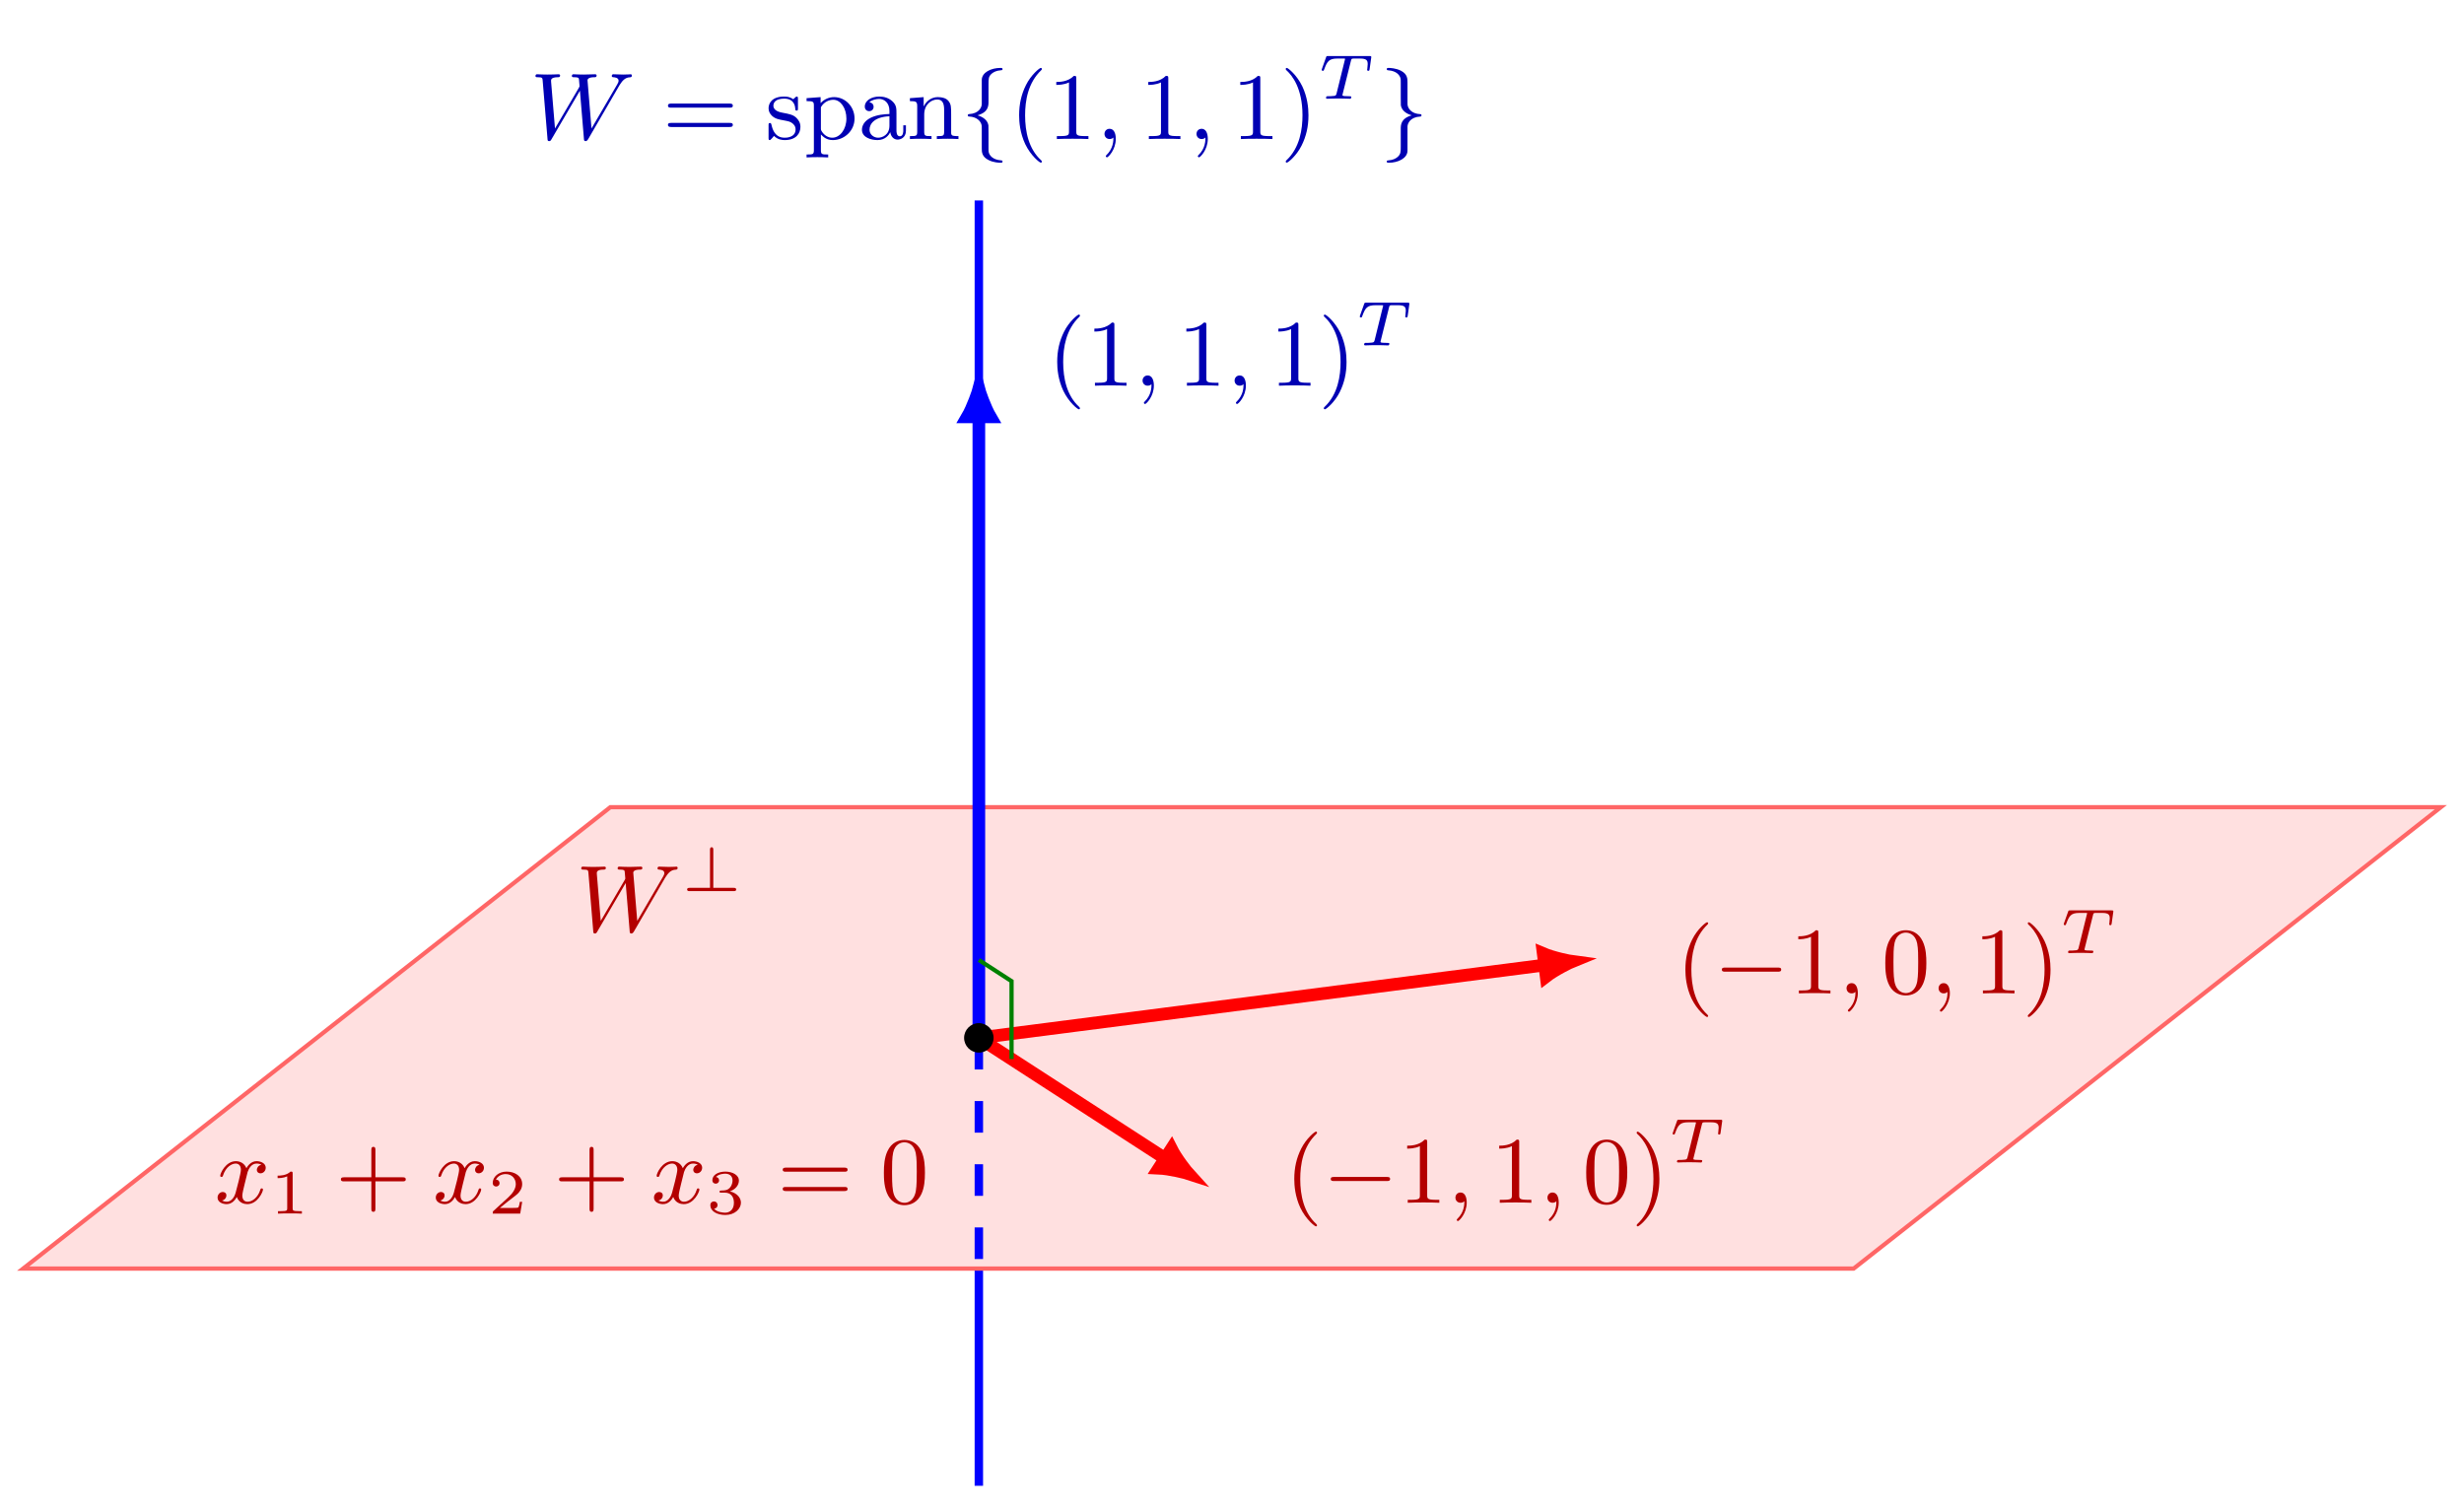
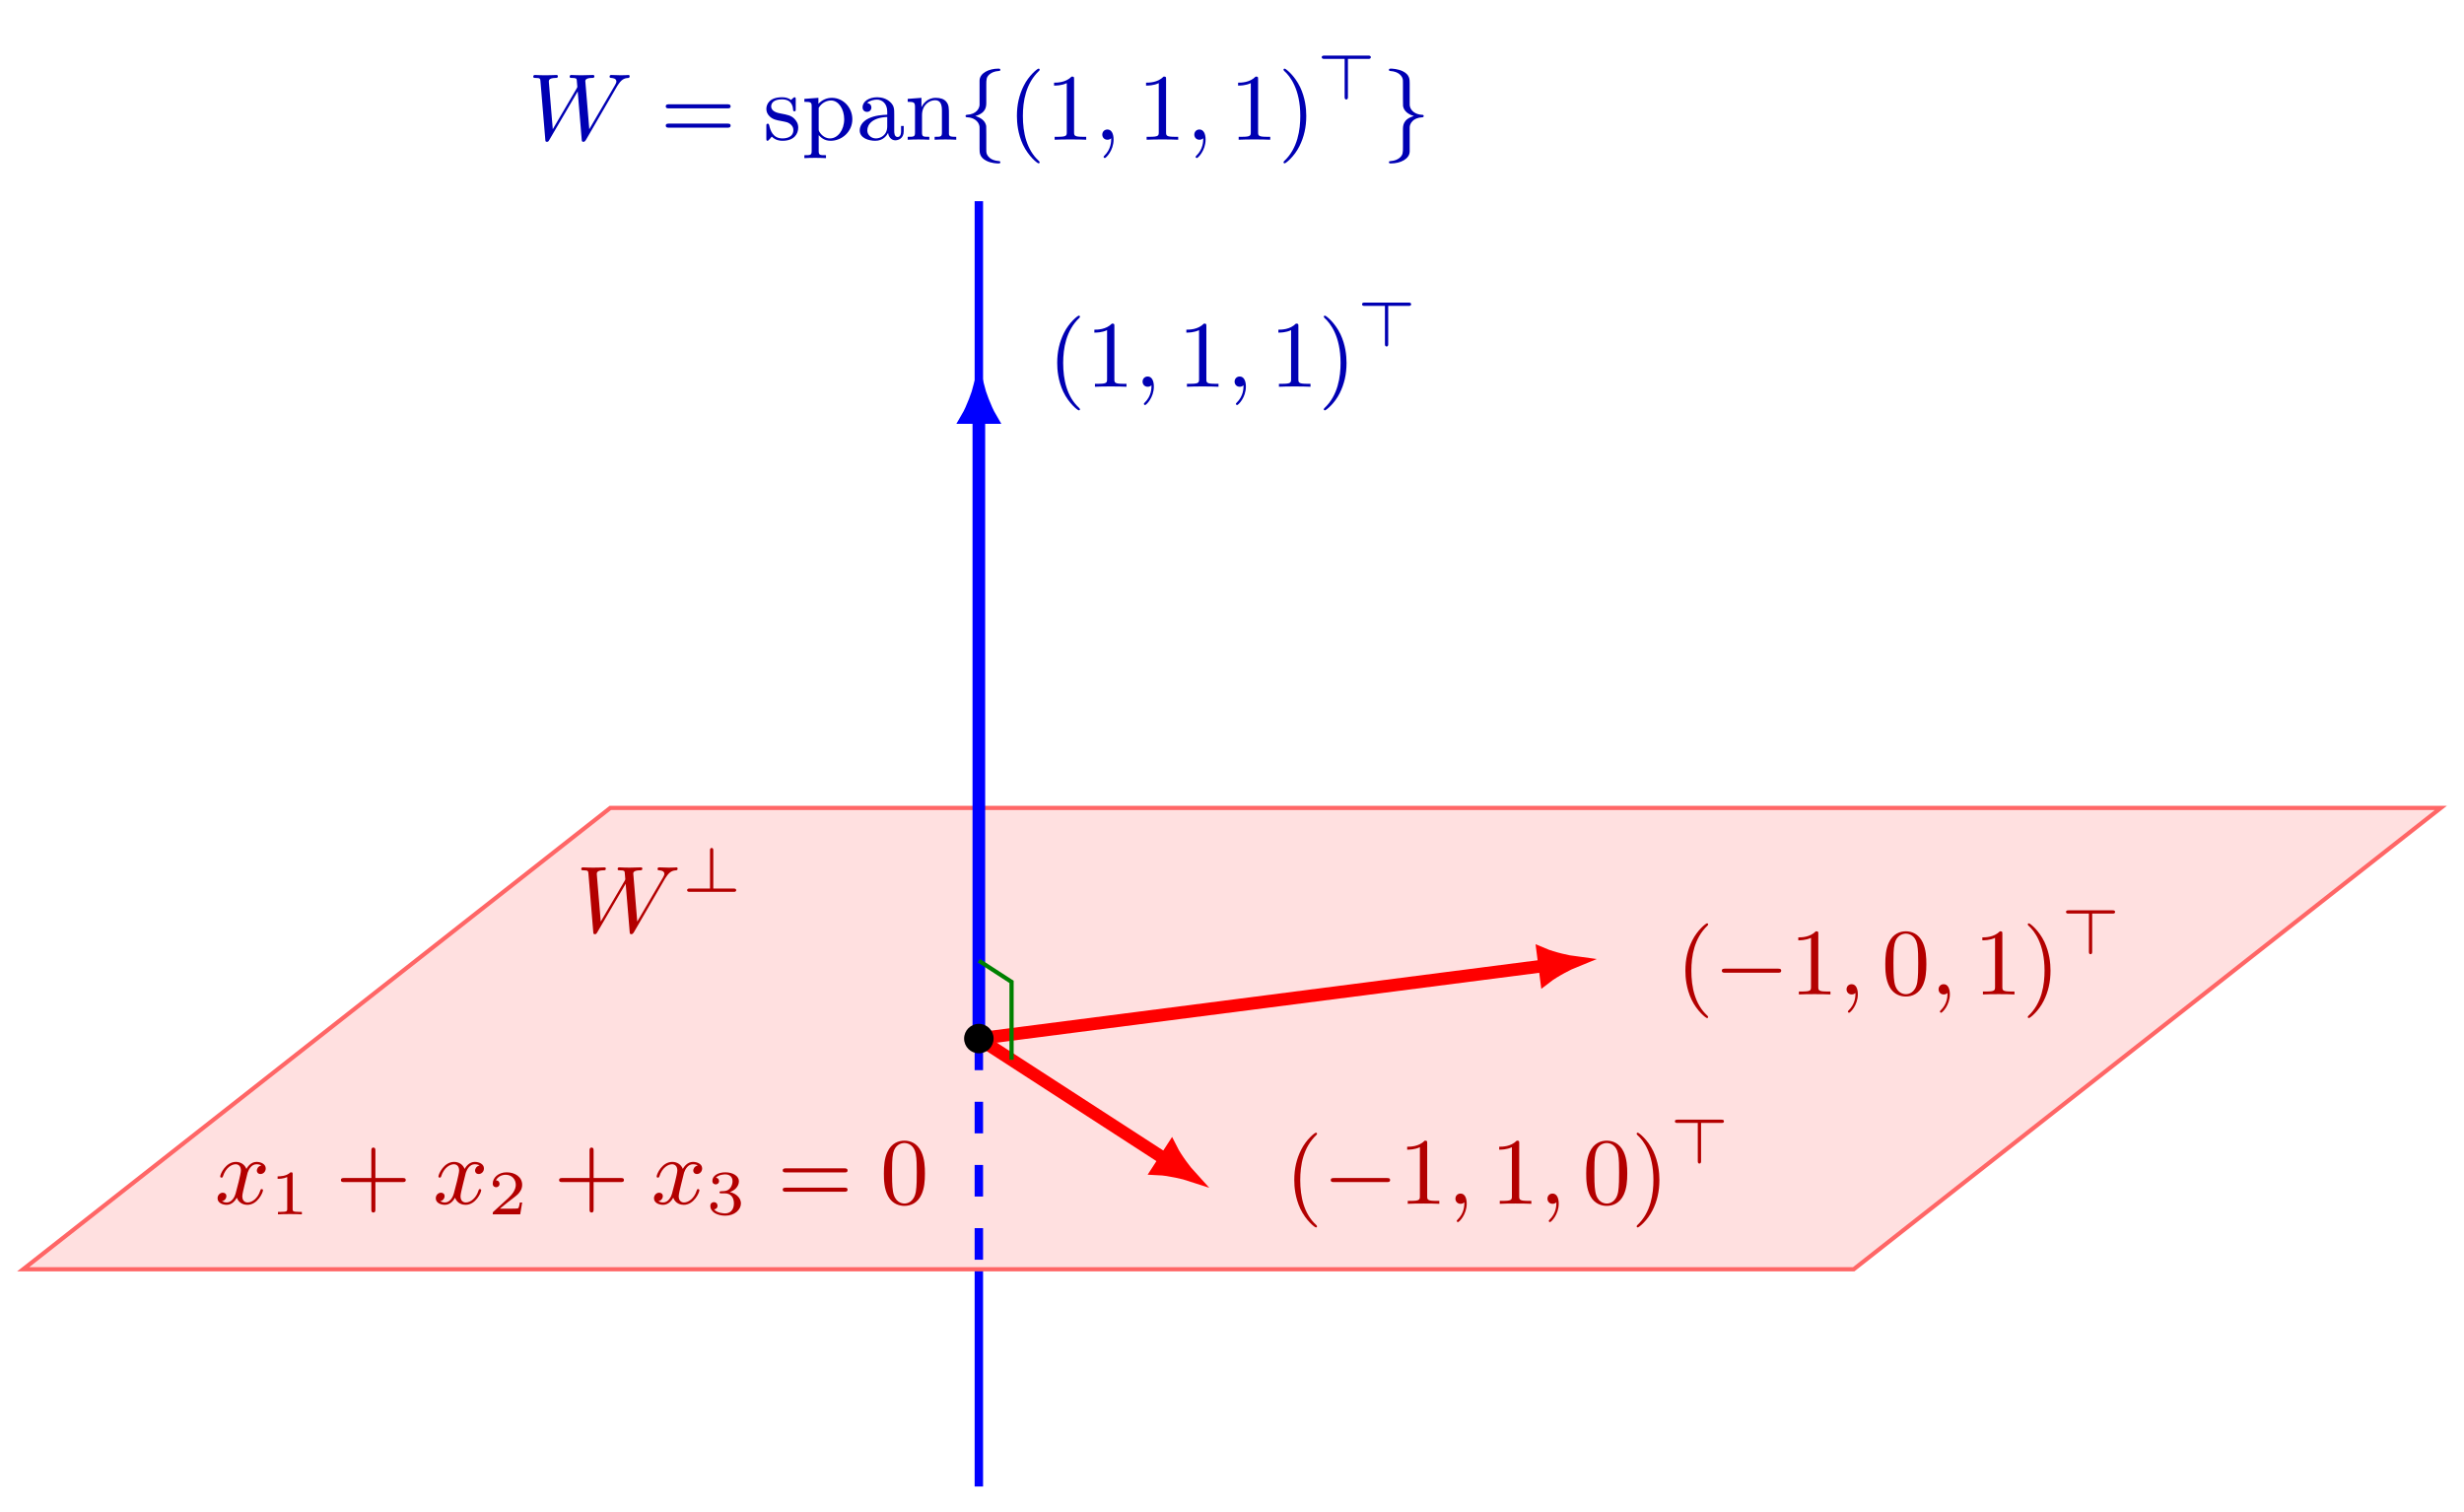
- <svg xmlns="http://www.w3.org/2000/svg" xmlns:xlink="http://www.w3.org/1999/xlink" version="1.1" viewBox="0 0 233.139 142.965">
+ <svg xmlns="http://www.w3.org/2000/svg" xmlns:xlink="http://www.w3.org/1999/xlink" version="1.1" viewBox="0 0 233.139 143.032">
  <defs>
-     <path id="g5-1" d="M2.147-3.797C2.147-3.977 2.123-3.977 1.944-3.977C1.549-3.594 .939-3.594 .724-3.594V-3.361C.879-3.361 1.274-3.361 1.633-3.528V-.508C1.633-.311 1.633-.233 1.017-.233H.759V0C1.088-.024 1.555-.024 1.89-.024S2.691-.024 3.02 0V-.233H2.763C2.147-.233 2.147-.311 2.147-.508V-3.797Z" />
-     <path id="g5-2" d="M3.217-1.118H2.996C2.984-1.035 2.924-.64 2.835-.574C2.793-.538 2.308-.538 2.225-.538H1.106L1.872-1.16C2.075-1.322 2.607-1.704 2.793-1.884C2.972-2.063 3.217-2.368 3.217-2.793C3.217-3.54 2.542-3.977 1.74-3.977C.969-3.977 .431-3.468 .431-2.906C.431-2.601 .688-2.565 .753-2.565C.903-2.565 1.076-2.673 1.076-2.888C1.076-3.02 .999-3.211 .736-3.211C.873-3.516 1.238-3.743 1.65-3.743C2.278-3.743 2.613-3.277 2.613-2.793C2.613-2.368 2.332-1.932 1.914-1.549L.496-.251C.437-.191 .431-.185 .431 0H3.032L3.217-1.118Z" />
-     <path id="g5-3" d="M1.758-1.985C2.266-1.985 2.607-1.645 2.607-1.035C2.607-.377 2.213-.09 1.776-.09C1.615-.09 .999-.126 .73-.472C.963-.496 1.058-.652 1.058-.813C1.058-1.017 .915-1.154 .718-1.154C.556-1.154 .377-1.052 .377-.801C.377-.209 1.035 .126 1.794 .126C2.679 .126 3.271-.443 3.271-1.035C3.271-1.471 2.936-1.932 2.225-2.111C2.697-2.266 3.08-2.649 3.08-3.14C3.08-3.618 2.518-3.977 1.8-3.977C1.1-3.977 .568-3.654 .568-3.163C.568-2.906 .765-2.835 .885-2.835C1.041-2.835 1.202-2.942 1.202-3.151C1.202-3.337 1.07-3.444 .909-3.468C1.19-3.779 1.734-3.779 1.788-3.779C2.093-3.779 2.476-3.636 2.476-3.14C2.476-2.811 2.29-2.237 1.692-2.201C1.585-2.195 1.423-2.183 1.369-2.183C1.31-2.177 1.244-2.171 1.244-2.081C1.244-1.985 1.31-1.985 1.411-1.985H1.758Z" />
-     <path id="g4-1" d="M3.032-3.905C3.032-4.001 3.032-4.15 2.876-4.15S2.721-3.995 2.721-3.905V-.311H.801C.712-.311 .556-.311 .556-.155S.712 0 .801 0H4.951C5.047 0 5.197 0 5.197-.155S5.047-.311 4.951-.311H3.032V-3.905Z" />
-     <path id="g3-1" d="M3.11-3.6C3.157-3.791 3.169-3.803 3.415-3.803H3.965C4.605-3.803 4.694-3.618 4.694-3.271C4.694-3.187 4.682-3.026 4.658-2.841C4.652-2.823 4.64-2.757 4.64-2.739C4.64-2.679 4.688-2.643 4.754-2.643C4.85-2.643 4.862-2.703 4.874-2.793L5.035-3.941C5.035-4.042 4.969-4.042 4.85-4.042H.963C.807-4.042 .795-4.042 .753-3.917L.365-2.829C.341-2.757 .341-2.739 .341-2.733C.341-2.715 .347-2.643 .449-2.643C.532-2.643 .538-2.661 .592-2.817C.861-3.546 1.047-3.803 1.818-3.803H2.362C2.476-3.803 2.488-3.803 2.559-3.785L1.752-.514C1.71-.347 1.68-.293 1.513-.269C1.346-.239 .999-.239 .993-.239C.837-.239 .825-.239 .801-.221C.771-.197 .748-.114 .748-.084C.748-.078 .759 0 .861 0C1.023 0 1.202-.018 1.363-.018C1.603-.018 1.758-.024 1.92-.024C2.099-.024 2.278-.018 2.458-.018C2.631-.018 2.823 0 2.996 0C3.044 0 3.086 0 3.11-.042C3.122-.06 3.145-.132 3.145-.155C3.128-.239 3.086-.239 2.9-.239C2.769-.239 2.643-.245 2.512-.251C2.374-.263 2.302-.269 2.302-.359L3.11-3.6Z" />
+     <path id="g4-1" d="M2.147-3.797C2.147-3.977 2.123-3.977 1.944-3.977C1.549-3.594 .939-3.594 .724-3.594V-3.361C.879-3.361 1.274-3.361 1.633-3.528V-.508C1.633-.311 1.633-.233 1.017-.233H.759V0C1.088-.024 1.555-.024 1.89-.024S2.691-.024 3.02 0V-.233H2.763C2.147-.233 2.147-.311 2.147-.508V-3.797Z" />
+     <path id="g4-2" d="M3.217-1.118H2.996C2.984-1.035 2.924-.64 2.835-.574C2.793-.538 2.308-.538 2.225-.538H1.106L1.872-1.16C2.075-1.322 2.607-1.704 2.793-1.884C2.972-2.063 3.217-2.368 3.217-2.793C3.217-3.54 2.542-3.977 1.74-3.977C.969-3.977 .431-3.468 .431-2.906C.431-2.601 .688-2.565 .753-2.565C.903-2.565 1.076-2.673 1.076-2.888C1.076-3.02 .999-3.211 .736-3.211C.873-3.516 1.238-3.743 1.65-3.743C2.278-3.743 2.613-3.277 2.613-2.793C2.613-2.368 2.332-1.932 1.914-1.549L.496-.251C.437-.191 .431-.185 .431 0H3.032L3.217-1.118Z" />
+     <path id="g4-3" d="M1.758-1.985C2.266-1.985 2.607-1.645 2.607-1.035C2.607-.377 2.213-.09 1.776-.09C1.615-.09 .999-.126 .73-.472C.963-.496 1.058-.652 1.058-.813C1.058-1.017 .915-1.154 .718-1.154C.556-1.154 .377-1.052 .377-.801C.377-.209 1.035 .126 1.794 .126C2.679 .126 3.271-.443 3.271-1.035C3.271-1.471 2.936-1.932 2.225-2.111C2.697-2.266 3.08-2.649 3.08-3.14C3.08-3.618 2.518-3.977 1.8-3.977C1.1-3.977 .568-3.654 .568-3.163C.568-2.906 .765-2.835 .885-2.835C1.041-2.835 1.202-2.942 1.202-3.151C1.202-3.337 1.07-3.444 .909-3.468C1.19-3.779 1.734-3.779 1.788-3.779C2.093-3.779 2.476-3.636 2.476-3.14C2.476-2.811 2.29-2.237 1.692-2.201C1.585-2.195 1.423-2.183 1.369-2.183C1.31-2.177 1.244-2.171 1.244-2.081C1.244-1.985 1.31-1.985 1.411-1.985H1.758Z" />
+     <path id="g3-1" d="M3.032-3.839H4.951C5.047-3.839 5.197-3.839 5.197-3.995S5.047-4.15 4.951-4.15H.801C.712-4.15 .556-4.15 .556-3.995S.712-3.839 .801-3.839H2.721V-.245C2.721-.155 2.721 0 2.876 0S3.032-.15 3.032-.245V-3.839Z" />
+     <path id="g3-2" d="M3.032-3.905C3.032-4.001 3.032-4.15 2.876-4.15S2.721-3.995 2.721-3.905V-.311H.801C.712-.311 .556-.311 .556-.155S.712 0 .801 0H4.951C5.047 0 5.197 0 5.197-.155S5.047-.311 4.951-.311H3.032V-3.905Z" />
+     <path id="g2-1" d="M1.633-.144C1.633 .152 1.633 .888 .969 1.525C.915 1.579 .915 1.588 .915 1.624C.915 1.686 .978 1.731 1.032 1.731C1.13 1.731 1.857 1.032 1.857-.018C1.857-.574 1.659-.969 1.274-.969C.969-.969 .789-.736 .789-.484S.969 0 1.274 0C1.408 0 1.543-.045 1.633-.144Z" />
+     <path id="g2-2" d="M8.468-5.086C8.504-5.14 8.566-5.238 8.62-5.31C8.961-5.804 9.275-5.831 9.526-5.848C9.643-5.857 9.643-6.001 9.643-6.01C9.643-6.064 9.607-6.127 9.535-6.127C9.49-6.127 9.311-6.1 8.818-6.1C8.513-6.1 8.199-6.127 7.912-6.127C7.858-6.127 7.741-6.127 7.741-5.965C7.741-5.857 7.84-5.848 7.876-5.848C8.001-5.839 8.387-5.822 8.387-5.508C8.387-5.445 8.369-5.355 8.261-5.176L5.822-.996L5.445-5.561C5.445-5.66 5.534-5.848 6.091-5.848C6.198-5.848 6.306-5.848 6.306-6.01C6.306-6.091 6.243-6.127 6.171-6.127C5.929-6.127 5.328-6.1 5.086-6.1C4.754-6.1 4.736-6.1 4.593-6.109C4.476-6.118 4.234-6.127 4.126-6.127C4.081-6.127 3.965-6.127 3.965-5.965C3.965-5.848 4.063-5.848 4.171-5.848C4.584-5.848 4.62-5.786 4.637-5.642C4.646-5.588 4.691-5.041 4.691-5.023C4.691-4.987 4.691-4.96 4.629-4.853L2.368-.996L2-5.418C1.982-5.597 1.964-5.839 2.628-5.848C2.745-5.848 2.852-5.848 2.852-6.01C2.852-6.118 2.754-6.127 2.718-6.127C2.556-6.127 2.368-6.109 2.198-6.109C2.018-6.109 1.821-6.1 1.642-6.1C1.48-6.1 1.256-6.1 1.148-6.109C1.067-6.109 .753-6.127 .682-6.127C.646-6.127 .52-6.127 .52-5.965C.52-5.848 .619-5.848 .727-5.848C1.175-5.848 1.184-5.777 1.202-5.534L1.659-.027C1.668 .126 1.677 .197 1.812 .197C1.938 .197 1.964 .144 2.045 .009L4.727-4.575L5.104-.045C5.113 .117 5.122 .197 5.265 .197C5.301 .197 5.4 .197 5.508 .009L8.468-5.086Z" />
+     <path id="g2-3" d="M4.413-3.624C4.081-3.561 3.983-3.274 3.983-3.14C3.983-2.969 4.108-2.817 4.333-2.817C4.584-2.817 4.826-3.032 4.826-3.346C4.826-3.758 4.377-3.965 3.956-3.965C3.418-3.965 3.104-3.489 2.996-3.301C2.826-3.74 2.431-3.965 2-3.965C1.041-3.965 .52-2.817 .52-2.583C.52-2.503 .583-2.476 .646-2.476C.727-2.476 .753-2.521 .771-2.574C1.049-3.462 1.642-3.74 1.982-3.74C2.243-3.74 2.476-3.57 2.476-3.148C2.476-2.826 2.09-1.39 1.973-.96C1.902-.682 1.633-.126 1.139-.126C.96-.126 .771-.188 .682-.242C.924-.287 1.103-.493 1.103-.727C1.103-.951 .933-1.049 .762-1.049C.502-1.049 .269-.825 .269-.52C.269-.081 .753 .099 1.13 .099C1.65 .099 1.955-.332 2.09-.574C2.314 .018 2.843 .099 3.086 .099C4.054 .099 4.566-1.067 4.566-1.283C4.566-1.328 4.539-1.39 4.449-1.39C4.35-1.39 4.341-1.354 4.297-1.22C4.099-.574 3.579-.126 3.113-.126C2.852-.126 2.61-.287 2.61-.718C2.61-.915 2.736-1.408 2.817-1.749C2.852-1.911 3.095-2.879 3.113-2.942C3.22-3.265 3.489-3.74 3.947-3.74C4.108-3.74 4.279-3.714 4.413-3.624Z" />
    <path id="g1-1" d="M6.055-2.054C6.216-2.054 6.387-2.054 6.387-2.251C6.387-2.44 6.207-2.44 6.055-2.44H1.103C.951-2.44 .771-2.44 .771-2.251C.771-2.054 .942-2.054 1.103-2.054H6.055Z" />
    <path id="g1-2" d="M2.619-5.167C2.619-5.705 2.619-5.911 2.915-6.18C3.095-6.333 3.364-6.476 3.776-6.503C3.875-6.512 3.947-6.512 3.947-6.611C3.947-6.728 3.866-6.728 3.749-6.728C2.87-6.728 1.991-6.306 1.982-5.597V-3.301C1.973-2.996 1.713-2.404 .771-2.359C.691-2.35 .655-2.296 .655-2.243C.655-2.135 .745-2.126 .816-2.126C1.444-2.099 1.875-1.74 1.964-1.319C1.982-1.238 1.982-1.22 1.982-.906V.87C1.982 1.22 1.982 1.659 2.61 1.982C3.086 2.234 3.651 2.243 3.749 2.243C3.866 2.243 3.947 2.243 3.947 2.126C3.947 2.027 3.857 2.018 3.812 2.018C2.987 1.964 2.709 1.516 2.646 1.274C2.619 1.166 2.619 1.148 2.619 .825V-.52C2.619-.78 2.619-1.22 2.61-1.301C2.521-1.803 2.081-2.099 1.579-2.243C2.619-2.539 2.619-3.157 2.619-3.552V-5.167Z" />
    <path id="g1-3" d="M2.619-1.184C2.628-1.489 2.888-2.081 3.83-2.126C3.911-2.135 3.947-2.189 3.947-2.243C3.947-2.35 3.857-2.359 3.785-2.359C3.157-2.386 2.727-2.745 2.637-3.166C2.619-3.247 2.619-3.265 2.619-3.579V-5.355C2.619-5.705 2.619-6.144 1.991-6.467C1.516-6.71 .951-6.728 .852-6.728C.745-6.728 .655-6.728 .655-6.611C.655-6.512 .745-6.503 .789-6.503C1.615-6.449 1.893-6.001 1.955-5.759C1.982-5.651 1.982-5.633 1.982-5.31V-3.965C1.982-3.705 1.982-3.265 1.991-3.184C2.081-2.682 2.521-2.386 3.023-2.243C1.982-1.946 1.982-1.328 1.982-.933V.682C1.982 1.22 1.982 1.426 1.686 1.695C1.507 1.848 1.238 1.991 .825 2.018C.727 2.027 .655 2.027 .655 2.126C.655 2.243 .745 2.243 .852 2.243C1.731 2.243 2.61 1.821 2.619 1.112V-1.184Z" />
-     <path id="g2-1" d="M1.633-.144C1.633 .152 1.633 .888 .969 1.525C.915 1.579 .915 1.588 .915 1.624C.915 1.686 .978 1.731 1.032 1.731C1.13 1.731 1.857 1.032 1.857-.018C1.857-.574 1.659-.969 1.274-.969C.969-.969 .789-.736 .789-.484S.969 0 1.274 0C1.408 0 1.543-.045 1.633-.144Z" />
-     <path id="g2-2" d="M8.468-5.086C8.504-5.14 8.566-5.238 8.62-5.31C8.961-5.804 9.275-5.831 9.526-5.848C9.643-5.857 9.643-6.001 9.643-6.01C9.643-6.064 9.607-6.127 9.535-6.127C9.49-6.127 9.311-6.1 8.818-6.1C8.513-6.1 8.199-6.127 7.912-6.127C7.858-6.127 7.741-6.127 7.741-5.965C7.741-5.857 7.84-5.848 7.876-5.848C8.001-5.839 8.387-5.822 8.387-5.508C8.387-5.445 8.369-5.355 8.261-5.176L5.822-.996L5.445-5.561C5.445-5.66 5.534-5.848 6.091-5.848C6.198-5.848 6.306-5.848 6.306-6.01C6.306-6.091 6.243-6.127 6.171-6.127C5.929-6.127 5.328-6.1 5.086-6.1C4.754-6.1 4.736-6.1 4.593-6.109C4.476-6.118 4.234-6.127 4.126-6.127C4.081-6.127 3.965-6.127 3.965-5.965C3.965-5.848 4.063-5.848 4.171-5.848C4.584-5.848 4.62-5.786 4.637-5.642C4.646-5.588 4.691-5.041 4.691-5.023C4.691-4.987 4.691-4.96 4.629-4.853L2.368-.996L2-5.418C1.982-5.597 1.964-5.839 2.628-5.848C2.745-5.848 2.852-5.848 2.852-6.01C2.852-6.118 2.754-6.127 2.718-6.127C2.556-6.127 2.368-6.109 2.198-6.109C2.018-6.109 1.821-6.1 1.642-6.1C1.48-6.1 1.256-6.1 1.148-6.109C1.067-6.109 .753-6.127 .682-6.127C.646-6.127 .52-6.127 .52-5.965C.52-5.848 .619-5.848 .727-5.848C1.175-5.848 1.184-5.777 1.202-5.534L1.659-.027C1.668 .126 1.677 .197 1.812 .197C1.938 .197 1.964 .144 2.045 .009L4.727-4.575L5.104-.045C5.113 .117 5.122 .197 5.265 .197C5.301 .197 5.4 .197 5.508 .009L8.468-5.086Z" />
-     <path id="g2-3" d="M4.413-3.624C4.081-3.561 3.983-3.274 3.983-3.14C3.983-2.969 4.108-2.817 4.333-2.817C4.584-2.817 4.826-3.032 4.826-3.346C4.826-3.758 4.377-3.965 3.956-3.965C3.418-3.965 3.104-3.489 2.996-3.301C2.826-3.74 2.431-3.965 2-3.965C1.041-3.965 .52-2.817 .52-2.583C.52-2.503 .583-2.476 .646-2.476C.727-2.476 .753-2.521 .771-2.574C1.049-3.462 1.642-3.74 1.982-3.74C2.243-3.74 2.476-3.57 2.476-3.148C2.476-2.826 2.09-1.39 1.973-.96C1.902-.682 1.633-.126 1.139-.126C.96-.126 .771-.188 .682-.242C.924-.287 1.103-.493 1.103-.727C1.103-.951 .933-1.049 .762-1.049C.502-1.049 .269-.825 .269-.52C.269-.081 .753 .099 1.13 .099C1.65 .099 1.955-.332 2.09-.574C2.314 .018 2.843 .099 3.086 .099C4.054 .099 4.566-1.067 4.566-1.283C4.566-1.328 4.539-1.39 4.449-1.39C4.35-1.39 4.341-1.354 4.297-1.22C4.099-.574 3.579-.126 3.113-.126C2.852-.126 2.61-.287 2.61-.718C2.61-.915 2.736-1.408 2.817-1.749C2.852-1.911 3.095-2.879 3.113-2.942C3.22-3.265 3.489-3.74 3.947-3.74C4.108-3.74 4.279-3.714 4.413-3.624Z" />
    <path id="g0-1" d="M3.059 2.135C3.059 2.09 3.032 2.063 2.978 2C1.821 .942 1.471-.673 1.471-2.243C1.471-3.633 1.74-5.319 3.005-6.521C3.041-6.557 3.059-6.584 3.059-6.629C3.059-6.692 3.014-6.728 2.951-6.728C2.843-6.728 2.036-6.082 1.552-5.104C1.121-4.243 .906-3.319 .906-2.251C.906-1.606 .987-.583 1.48 .475C2.009 1.579 2.843 2.234 2.951 2.234C3.014 2.234 3.059 2.198 3.059 2.135Z" />
    <path id="g0-2" d="M2.673-2.251C2.673-2.987 2.565-3.974 2.099-4.969C1.57-6.073 .736-6.728 .628-6.728C.538-6.728 .52-6.656 .52-6.629C.52-6.584 .538-6.557 .601-6.494C1.121-6.028 2.108-4.808 2.108-2.251C2.108-.969 1.875 .816 .574 2.027C.556 2.054 .52 2.09 .52 2.135C.52 2.162 .538 2.234 .628 2.234C.736 2.234 1.543 1.588 2.027 .61C2.458-.251 2.673-1.175 2.673-2.251Z" />
    <path id="g0-3" d="M6.333-2.054C6.458-2.054 6.647-2.054 6.647-2.243C6.647-2.44 6.476-2.44 6.333-2.44H3.776V-5.005C3.776-5.149 3.776-5.319 3.579-5.319C3.391-5.319 3.391-5.131 3.391-5.005V-2.44H.825C.7-2.44 .511-2.44 .511-2.251C.511-2.054 .682-2.054 .825-2.054H3.391V.511C3.391 .655 3.391 .825 3.588 .825C3.776 .825 3.776 .637 3.776 .511V-2.054H6.333Z" />
    <path id="g0-4" d="M4.243-2.87C4.243-3.471 4.216-4.243 3.902-4.916C3.507-5.759 2.826-5.974 2.305-5.974C1.767-5.974 1.085-5.759 .691-4.898C.404-4.279 .359-3.552 .359-2.87C.359-2.287 .377-1.417 .762-.709C1.184 .054 1.884 .197 2.296 .197C2.879 .197 3.543-.054 3.92-.879C4.189-1.48 4.243-2.153 4.243-2.87ZM2.305-.027C2.036-.027 1.39-.152 1.22-1.166C1.13-1.695 1.13-2.467 1.13-2.978C1.13-3.588 1.13-4.297 1.238-4.79C1.417-5.588 1.991-5.75 2.296-5.75C2.637-5.75 3.202-5.57 3.373-4.736C3.471-4.243 3.471-3.543 3.471-2.978C3.471-2.422 3.471-1.668 3.382-1.139C3.193-.117 2.53-.027 2.305-.027Z" />
    <path id="g0-5" d="M2.727-5.732C2.727-5.956 2.718-5.974 2.494-5.974C1.938-5.4 1.112-5.4 .834-5.4V-5.122C1.005-5.122 1.552-5.122 2.036-5.355V-.718C2.036-.386 2.009-.278 1.175-.278H.888V0C1.211-.027 2.009-.027 2.377-.027S3.552-.027 3.875 0V-.278H3.588C2.754-.278 2.727-.386 2.727-.718V-5.732Z" />
    <path id="g0-6" d="M6.351-2.969C6.476-2.969 6.647-2.969 6.647-3.157C6.647-3.355 6.449-3.355 6.315-3.355H.843C.709-3.355 .511-3.355 .511-3.157C.511-2.969 .691-2.969 .807-2.969H6.351ZM6.315-1.139C6.449-1.139 6.647-1.139 6.647-1.337C6.647-1.525 6.476-1.525 6.351-1.525H.807C.691-1.525 .511-1.525 .511-1.337C.511-1.139 .709-1.139 .843-1.139H6.315Z" />
    <path id="g0-7" d="M3.068-.646C3.113-.269 3.373 .054 3.758 .054C3.983 .054 4.548-.081 4.548-.798V-1.301H4.297V-.807C4.297-.709 4.297-.26 3.974-.26S3.651-.691 3.651-.834V-2.404C3.651-2.915 3.651-3.22 3.247-3.588C2.915-3.884 2.485-4.019 2.036-4.019C1.283-4.019 .655-3.642 .655-3.068C.655-2.79 .843-2.637 1.076-2.637C1.319-2.637 1.489-2.817 1.489-3.05C1.489-3.436 1.094-3.48 1.085-3.48C1.328-3.714 1.758-3.794 2.018-3.794C2.476-3.794 2.987-3.453 2.987-2.664V-2.368C2.503-2.35 1.83-2.305 1.229-2.018C.583-1.704 .386-1.238 .386-.879C.386-.144 1.256 .099 1.857 .099C2.601 .099 2.942-.395 3.068-.646ZM2.987-1.265C2.987-.395 2.314-.126 1.92-.126C1.498-.126 1.103-.431 1.103-.879C1.103-1.471 1.615-2.099 2.987-2.153V-1.265Z" />
    <path id="g0-8" d="M1.668-2.323C1.668-3.274 2.341-3.74 2.906-3.74C3.436-3.74 3.552-3.301 3.552-2.763V-.691C3.552-.278 3.453-.278 2.861-.278V0C3.283-.018 3.453-.027 3.884-.027S4.431-.018 4.907 0V-.278C4.449-.278 4.225-.278 4.216-.556V-2.278C4.216-3.023 4.216-3.283 3.965-3.597C3.758-3.848 3.418-3.965 2.969-3.965C2.135-3.965 1.749-3.346 1.624-3.095H1.615V-3.965L.314-3.866V-3.588C.924-3.588 1.005-3.525 1.005-3.086V-.691C1.005-.278 .906-.278 .314-.278V0C.736-.018 .906-.027 1.337-.027S1.884-.018 2.359 0V-.278C1.767-.278 1.668-.278 1.668-.691V-2.323Z" />
    <path id="g0-9" d="M1.624-3.014C1.929-3.534 2.422-3.714 2.799-3.714C3.498-3.714 4.037-2.906 4.037-1.938C4.037-.915 3.427-.126 2.7-.126C2.296-.126 1.955-.359 1.74-.673C1.624-.852 1.624-.87 1.624-1.041V-3.014ZM1.624-.431C1.857-.197 2.162 .099 2.754 .099C3.821 .099 4.808-.762 4.808-1.938C4.808-3.068 3.929-3.965 2.87-3.965C2.386-3.965 1.938-3.767 1.597-3.4V-3.965L.269-3.866V-3.588C.906-3.588 .96-3.534 .96-3.148V1.049C.96 1.462 .861 1.462 .269 1.462V1.74C.691 1.722 .861 1.713 1.292 1.713S1.839 1.722 2.314 1.74V1.462C1.722 1.462 1.624 1.462 1.624 1.049V-.431Z" />
    <path id="g0-10" d="M3.086-3.785C3.086-3.938 3.086-4.019 2.978-4.019C2.933-4.019 2.915-4.019 2.799-3.911C2.781-3.893 2.7-3.812 2.646-3.767C2.368-3.965 2.09-4.019 1.785-4.019C.601-4.019 .305-3.364 .305-2.906C.305-2.619 .431-2.386 .637-2.189C.942-1.911 1.283-1.848 1.74-1.767C2.198-1.677 2.35-1.65 2.547-1.498C2.637-1.426 2.861-1.256 2.861-.915C2.861-.126 1.955-.126 1.83-.126C.915-.126 .682-.888 .574-1.372C.547-1.462 .538-1.516 .431-1.516C.305-1.516 .305-1.444 .305-1.283V-.135C.305 .018 .305 .099 .413 .099C.466 .099 .475 .09 .637-.081C.673-.135 .771-.251 .816-.296C1.193 .072 1.606 .099 1.83 .099C2.933 .099 3.319-.547 3.319-1.148C3.319-1.552 3.14-1.794 2.942-2C2.637-2.296 2.314-2.359 1.65-2.485C1.417-2.53 .762-2.646 .762-3.157C.762-3.444 .969-3.821 1.785-3.821C2.754-3.821 2.817-3.077 2.835-2.852C2.843-2.745 2.843-2.691 2.96-2.691C3.086-2.691 3.086-2.754 3.086-2.924V-3.785Z" />
  </defs>
  <g id="page1">
-     <path d="M92.617 120.012V140.574" stroke="#00f" fill="none" stroke-width=".797" stroke-miterlimit="10" />
-     <path d="M2.191 120.023H175.39L230.949 76.369H57.75Z" fill="#ffe0e0" />
-     <path d="M2.191 120.023H175.39L230.949 76.369H57.75Z" stroke="#f66" fill="none" stroke-width=".399" stroke-miterlimit="10" />
-     <path d="M92.617 98.196V120.012" stroke="#00f" fill="none" stroke-width=".797" stroke-miterlimit="10" stroke-dasharray="2.989 2.989" />
-     <path d="M92.617 98.196L110.22 109.596" stroke="#f00" fill="none" stroke-width="1.196" stroke-miterlimit="10" />
-     <path d="M112.541 111.099C112.304 110.84 111.324 109.607 110.839 108.64L109.601 110.552C110.681 110.6 112.207 110.989 112.541 111.099Z" fill="#f00" />
-     <path d="M112.541 111.099C112.304 110.84 111.324 109.607 110.839 108.64L109.601 110.552C110.681 110.6 112.207 110.989 112.541 111.099Z" stroke="#f00" fill="none" stroke-width="1.134" stroke-miterlimit="10" />
-     <g fill="#b30000" transform="matrix(1 0 0 1 0 142.965)">
-       <use x="121.556" y="-29.17" xlink:href="#g0-1" />
-       <use x="125.142" y="-29.17" xlink:href="#g1-1" />
-       <use x="132.311" y="-29.17" xlink:href="#g0-5" />
-       <use x="136.921" y="-29.17" xlink:href="#g2-1" />
-       <use x="141.018" y="-29.17" xlink:href="#g0-5" />
-       <use x="145.628" y="-29.17" xlink:href="#g2-1" />
-       <use x="149.725" y="-29.17" xlink:href="#g0-4" />
-       <use x="154.336" y="-29.17" xlink:href="#g0-2" />
+     <path d="M92.617 120.079V140.641" stroke="#00f" fill="none" stroke-width=".797" stroke-miterlimit="10" />
+     <path d="M2.191 120.09H175.39L230.949 76.436H57.75Z" fill="#ffe0e0" />
+     <path d="M2.191 120.09H175.39L230.949 76.436H57.75Z" stroke="#f66" fill="none" stroke-width=".399" stroke-miterlimit="10" />
+     <path d="M92.617 98.263V120.079" stroke="#00f" fill="none" stroke-width=".797" stroke-miterlimit="10" stroke-dasharray="2.989 2.989" />
+     <path d="M92.617 98.263L110.22 109.663" stroke="#f00" fill="none" stroke-width="1.196" stroke-miterlimit="10" />
+     <path d="M112.541 111.166C112.304 110.907 111.324 109.674 110.839 108.707L109.601 110.619C110.681 110.667 112.207 111.056 112.541 111.166Z" fill="#f00" />
+     <path d="M112.541 111.166C112.304 110.907 111.324 109.674 110.839 108.707L109.601 110.619C110.681 110.667 112.207 111.056 112.541 111.166Z" stroke="#f00" fill="none" stroke-width="1.134" stroke-miterlimit="10" />
+     <g fill="#b30000" transform="matrix(1 0 0 1 0 143.032)">
+       <use x="121.556" y="-29.137" xlink:href="#g0-1" />
+       <use x="125.142" y="-29.137" xlink:href="#g1-1" />
+       <use x="132.311" y="-29.137" xlink:href="#g0-5" />
+       <use x="136.921" y="-29.137" xlink:href="#g2-1" />
+       <use x="141.018" y="-29.137" xlink:href="#g0-5" />
+       <use x="145.628" y="-29.137" xlink:href="#g2-1" />
+       <use x="149.725" y="-29.137" xlink:href="#g0-4" />
+       <use x="154.336" y="-29.137" xlink:href="#g0-2" />
    </g>
-     <g fill="#b30000" transform="matrix(1 0 0 1 0 142.965)">
-       <use x="157.92" y="-32.98" xlink:href="#g3-1" />
+     <g fill="#b30000" transform="matrix(1 0 0 1 0 143.032)">
+       <use x="157.92" y="-32.947" xlink:href="#g3-1" />
    </g>
-     <path d="M92.617 98.196L146.126 91.306" stroke="#f00" fill="none" stroke-width="1.196" stroke-miterlimit="10" />
-     <path d="M148.868 90.953C148.52 90.908 146.975 90.6 145.98 90.176L146.271 92.436C147.127 91.774 148.543 91.084 148.868 90.953Z" fill="#f00" />
-     <path d="M148.868 90.953C148.52 90.908 146.975 90.6 145.98 90.176L146.271 92.436C147.127 91.774 148.543 91.084 148.868 90.953Z" stroke="#f00" fill="none" stroke-width="1.134" stroke-miterlimit="10" />
-     <g fill="#b30000" transform="matrix(1 0 0 1 0 142.965)">
-       <use x="158.563" y="-48.979" xlink:href="#g0-1" />
-       <use x="162.147" y="-48.979" xlink:href="#g1-1" />
-       <use x="169.318" y="-48.979" xlink:href="#g0-5" />
-       <use x="173.928" y="-48.979" xlink:href="#g2-1" />
-       <use x="178.025" y="-48.979" xlink:href="#g0-4" />
-       <use x="182.635" y="-48.979" xlink:href="#g2-1" />
-       <use x="186.732" y="-48.979" xlink:href="#g0-5" />
-       <use x="191.343" y="-48.979" xlink:href="#g0-2" />
+     <path d="M92.617 98.263L146.126 91.373" stroke="#f00" fill="none" stroke-width="1.196" stroke-miterlimit="10" />
+     <path d="M148.868 91.02C148.52 90.975 146.975 90.667 145.98 90.243L146.271 92.503C147.127 91.841 148.543 91.151 148.868 91.02Z" fill="#f00" />
+     <path d="M148.868 91.02C148.52 90.975 146.975 90.667 145.98 90.243L146.271 92.503C147.127 91.841 148.543 91.151 148.868 91.02Z" stroke="#f00" fill="none" stroke-width="1.134" stroke-miterlimit="10" />
+     <g fill="#b30000" transform="matrix(1 0 0 1 0 143.032)">
+       <use x="158.563" y="-48.945" xlink:href="#g0-1" />
+       <use x="162.147" y="-48.945" xlink:href="#g1-1" />
+       <use x="169.318" y="-48.945" xlink:href="#g0-5" />
+       <use x="173.928" y="-48.945" xlink:href="#g2-1" />
+       <use x="178.025" y="-48.945" xlink:href="#g0-4" />
+       <use x="182.635" y="-48.945" xlink:href="#g2-1" />
+       <use x="186.732" y="-48.945" xlink:href="#g0-5" />
+       <use x="191.343" y="-48.945" xlink:href="#g0-2" />
    </g>
-     <g fill="#b30000" transform="matrix(1 0 0 1 0 142.965)">
-       <use x="194.927" y="-52.789" xlink:href="#g3-1" />
+     <g fill="#b30000" transform="matrix(1 0 0 1 0 143.032)">
+       <use x="194.927" y="-52.755" xlink:href="#g3-1" />
    </g>
-     <g fill="#b30000" transform="matrix(1 0 0 1 0 142.965)">
+     <g fill="#b30000" transform="matrix(1 0 0 1 0 143.032)">
      <use x="54.473" y="-54.842" xlink:href="#g2-2" />
    </g>
-     <g fill="#b30000" transform="matrix(1 0 0 1 0 142.965)">
-       <use x="64.459" y="-58.653" xlink:href="#g4-1" />
+     <g fill="#b30000" transform="matrix(1 0 0 1 0 143.032)">
+       <use x="64.459" y="-58.653" xlink:href="#g3-2" />
    </g>
-     <g fill="#b30000" transform="matrix(1 0 0 1 0 142.965)">
+     <g fill="#b30000" transform="matrix(1 0 0 1 0 143.032)">
      <use x="20.317" y="-29.138" xlink:href="#g2-3" />
    </g>
-     <g fill="#b30000" transform="matrix(1 0 0 1 0 142.965)">
-       <use x="25.543" y="-28.14" xlink:href="#g5-1" />
+     <g fill="#b30000" transform="matrix(1 0 0 1 0 143.032)">
+       <use x="25.543" y="-28.14" xlink:href="#g4-1" />
    </g>
-     <g fill="#b30000" transform="matrix(1 0 0 1 0 142.965)">
+     <g fill="#b30000" transform="matrix(1 0 0 1 0 143.032)">
      <use x="31.745" y="-29.138" xlink:href="#g0-3" />
      <use x="40.964" y="-29.138" xlink:href="#g2-3" />
    </g>
-     <g fill="#b30000" transform="matrix(1 0 0 1 0 142.965)">
-       <use x="46.19" y="-28.14" xlink:href="#g5-2" />
+     <g fill="#b30000" transform="matrix(1 0 0 1 0 143.032)">
+       <use x="46.19" y="-28.14" xlink:href="#g4-2" />
    </g>
-     <g fill="#b30000" transform="matrix(1 0 0 1 0 142.965)">
+     <g fill="#b30000" transform="matrix(1 0 0 1 0 143.032)">
      <use x="52.39" y="-29.138" xlink:href="#g0-3" />
      <use x="61.61" y="-29.138" xlink:href="#g2-3" />
    </g>
-     <g fill="#b30000" transform="matrix(1 0 0 1 0 142.965)">
-       <use x="66.835" y="-28.14" xlink:href="#g5-3" />
+     <g fill="#b30000" transform="matrix(1 0 0 1 0 143.032)">
+       <use x="66.835" y="-28.14" xlink:href="#g4-3" />
    </g>
-     <g fill="#b30000" transform="matrix(1 0 0 1 0 142.965)">
+     <g fill="#b30000" transform="matrix(1 0 0 1 0 143.032)">
      <use x="73.549" y="-29.138" xlink:href="#g0-6" />
      <use x="83.272" y="-29.138" xlink:href="#g0-4" />
    </g>
-     <path d="M92.617 98.196V18.967" stroke="#00f" fill="none" stroke-width=".797" stroke-miterlimit="10" />
-     <path d="M92.617 98.196V39.469" stroke="#00f" fill="none" stroke-width="1.196" stroke-miterlimit="10" />
-     <path d="M92.617 36.704C92.528 37.043 92.025 38.536 91.478 39.469H93.756C93.209 38.536 92.706 37.043 92.617 36.704Z" fill="#00f" />
-     <path d="M92.617 36.704C92.528 37.043 92.025 38.536 91.478 39.469H93.756C93.209 38.536 92.706 37.043 92.617 36.704Z" stroke="#00f" fill="none" stroke-width="1.134" stroke-miterlimit="10" />
-     <g fill="#0000b3" transform="matrix(1 0 0 1 0 142.965)">
-       <use x="99.125" y="-106.474" xlink:href="#g0-1" />
-       <use x="102.713" y="-106.474" xlink:href="#g0-5" />
-       <use x="107.319" y="-106.474" xlink:href="#g2-1" />
-       <use x="111.417" y="-106.474" xlink:href="#g0-5" />
-       <use x="116.026" y="-106.474" xlink:href="#g2-1" />
-       <use x="120.123" y="-106.474" xlink:href="#g0-5" />
-       <use x="124.734" y="-106.474" xlink:href="#g0-2" />
+     <path d="M92.617 98.263V19.034" stroke="#00f" fill="none" stroke-width=".797" stroke-miterlimit="10" />
+     <path d="M92.617 98.263V39.536" stroke="#00f" fill="none" stroke-width="1.196" stroke-miterlimit="10" />
+     <path d="M92.617 36.771C92.528 37.11 92.025 38.603 91.478 39.536H93.756C93.209 38.603 92.706 37.11 92.617 36.771Z" fill="#00f" />
+     <path d="M92.617 36.771C92.528 37.11 92.025 38.603 91.478 39.536H93.756C93.209 38.603 92.706 37.11 92.617 36.771Z" stroke="#00f" fill="none" stroke-width="1.134" stroke-miterlimit="10" />
+     <g fill="#0000b3" transform="matrix(1 0 0 1 0 143.032)">
+       <use x="99.125" y="-106.441" xlink:href="#g0-1" />
+       <use x="102.713" y="-106.441" xlink:href="#g0-5" />
+       <use x="107.319" y="-106.441" xlink:href="#g2-1" />
+       <use x="111.417" y="-106.441" xlink:href="#g0-5" />
+       <use x="116.026" y="-106.441" xlink:href="#g2-1" />
+       <use x="120.123" y="-106.441" xlink:href="#g0-5" />
+       <use x="124.734" y="-106.441" xlink:href="#g0-2" />
    </g>
-     <g fill="#0000b3" transform="matrix(1 0 0 1 0 142.965)">
-       <use x="128.319" y="-110.285" xlink:href="#g3-1" />
+     <g fill="#0000b3" transform="matrix(1 0 0 1 0 143.032)">
+       <use x="128.319" y="-110.252" xlink:href="#g3-1" />
    </g>
-     <g fill="#0000b3" transform="matrix(1 0 0 1 0 142.965)">
-       <use x="50.144" y="-129.811" xlink:href="#g2-2" />
-       <use x="62.691" y="-129.811" xlink:href="#g0-6" />
-       <use x="72.415" y="-129.811" xlink:href="#g0-10" />
-       <use x="76.048" y="-129.811" xlink:href="#g0-9" />
-       <use x="81.17" y="-129.811" xlink:href="#g0-7" />
-       <use x="85.78" y="-129.811" xlink:href="#g0-8" />
-       <use x="90.912" y="-129.811" xlink:href="#g1-2" />
-       <use x="95.522" y="-129.811" xlink:href="#g0-1" />
-       <use x="99.11" y="-129.811" xlink:href="#g0-5" />
-       <use x="103.716" y="-129.811" xlink:href="#g2-1" />
-       <use x="107.814" y="-129.811" xlink:href="#g0-5" />
-       <use x="112.423" y="-129.811" xlink:href="#g2-1" />
-       <use x="116.52" y="-129.811" xlink:href="#g0-5" />
-       <use x="121.131" y="-129.811" xlink:href="#g0-2" />
+     <g fill="#0000b3" transform="matrix(1 0 0 1 0 143.032)">
+       <use x="49.935" y="-129.811" xlink:href="#g2-2" />
+       <use x="62.482" y="-129.811" xlink:href="#g0-6" />
+       <use x="72.206" y="-129.811" xlink:href="#g0-10" />
+       <use x="75.839" y="-129.811" xlink:href="#g0-9" />
+       <use x="80.96" y="-129.811" xlink:href="#g0-7" />
+       <use x="85.571" y="-129.811" xlink:href="#g0-8" />
+       <use x="90.703" y="-129.811" xlink:href="#g1-2" />
+       <use x="95.312" y="-129.811" xlink:href="#g0-1" />
+       <use x="98.9" y="-129.811" xlink:href="#g0-5" />
+       <use x="103.508" y="-129.811" xlink:href="#g2-1" />
+       <use x="107.604" y="-129.811" xlink:href="#g0-5" />
+       <use x="112.214" y="-129.811" xlink:href="#g2-1" />
+       <use x="116.312" y="-129.811" xlink:href="#g0-5" />
+       <use x="120.923" y="-129.811" xlink:href="#g0-2" />
    </g>
-     <g fill="#0000b3" transform="matrix(1 0 0 1 0 142.965)">
-       <use x="124.715" y="-133.622" xlink:href="#g3-1" />
+     <g fill="#0000b3" transform="matrix(1 0 0 1 0 143.032)">
+       <use x="124.506" y="-133.622" xlink:href="#g3-1" />
    </g>
-     <g fill="#0000b3" transform="matrix(1 0 0 1 0 142.965)">
-       <use x="130.555" y="-129.811" xlink:href="#g1-3" />
+     <g fill="#0000b3" transform="matrix(1 0 0 1 0 143.032)">
+       <use x="130.763" y="-129.811" xlink:href="#g1-3" />
    </g>
-     <path d="M92.617 90.826L95.711 92.831V100.201" stroke="#008000" fill="none" stroke-width=".399" stroke-miterlimit="10" />
-     <path d="M94.012 98.196C94.012 97.426 93.387 96.801 92.617 96.801S91.222 97.426 91.222 98.196S91.847 99.591 92.617 99.591S94.012 98.966 94.012 98.196Z" />
+     <path d="M92.617 90.893L95.711 92.898V100.268" stroke="#008000" fill="none" stroke-width=".399" stroke-miterlimit="10" />
+     <path d="M94.012 98.263C94.012 97.493 93.387 96.868 92.617 96.868S91.222 97.493 91.222 98.263S91.847 99.658 92.617 99.658S94.012 99.033 94.012 98.263Z" />
  </g>
</svg>
